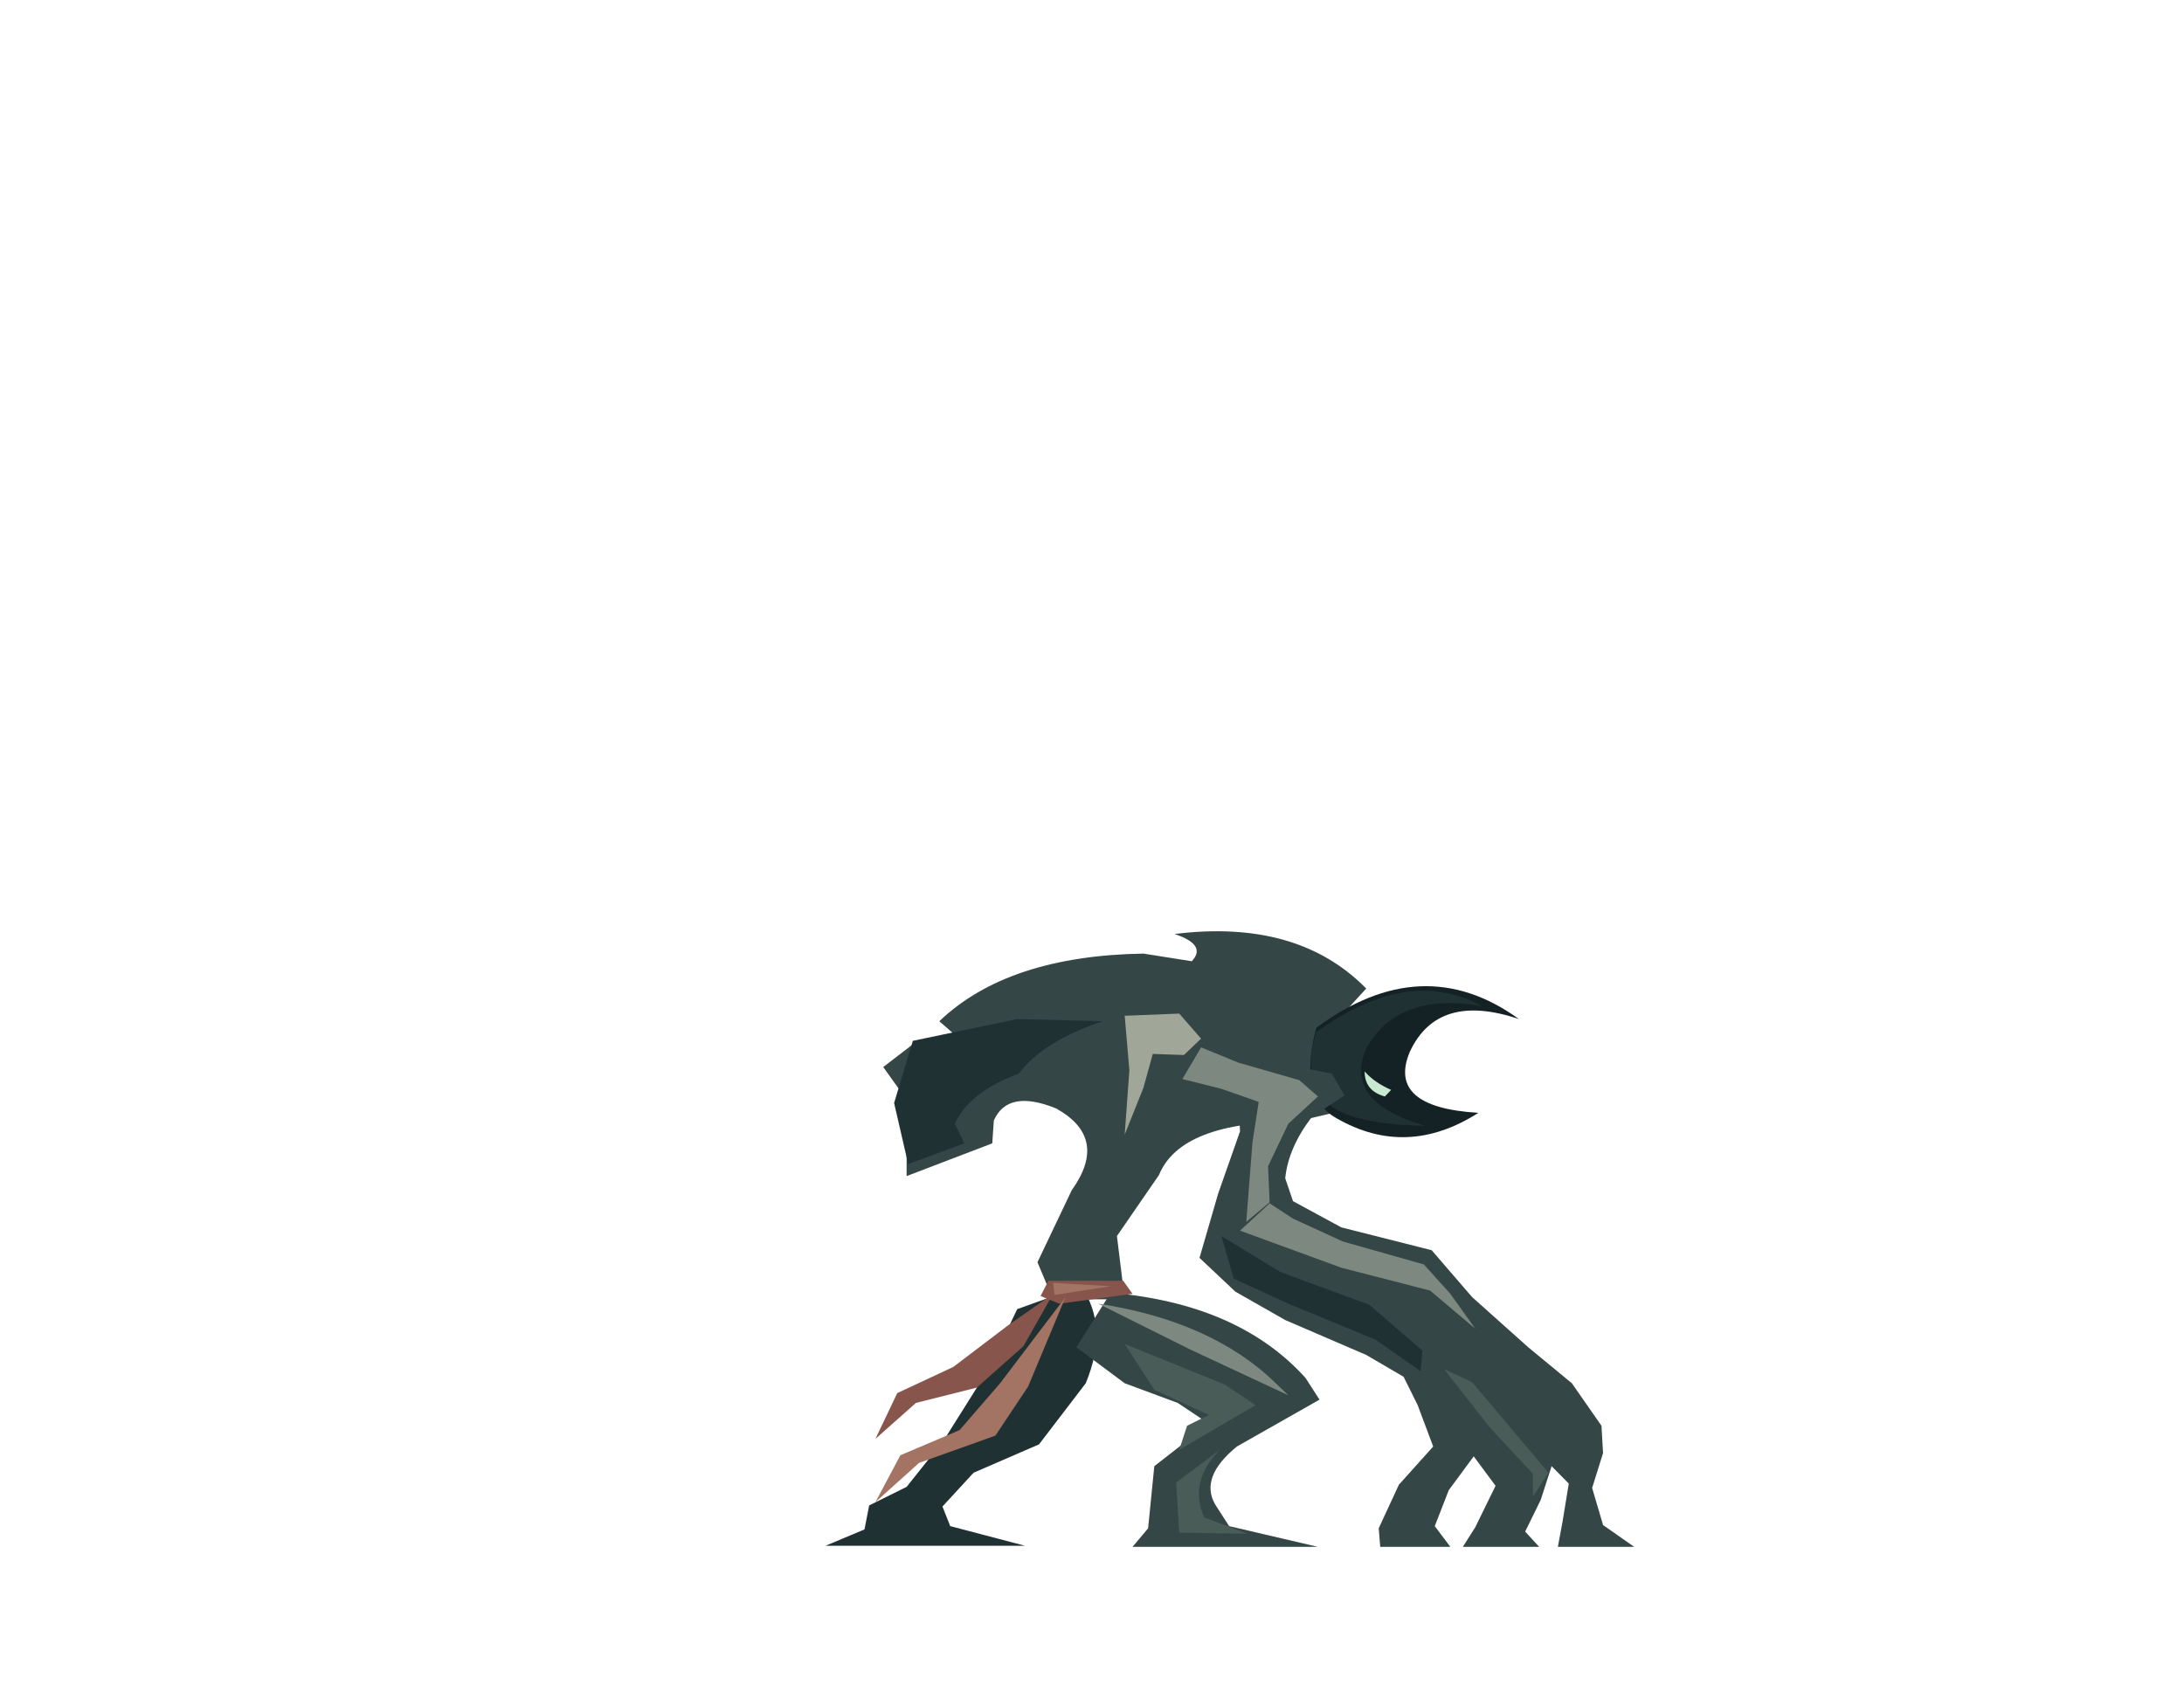
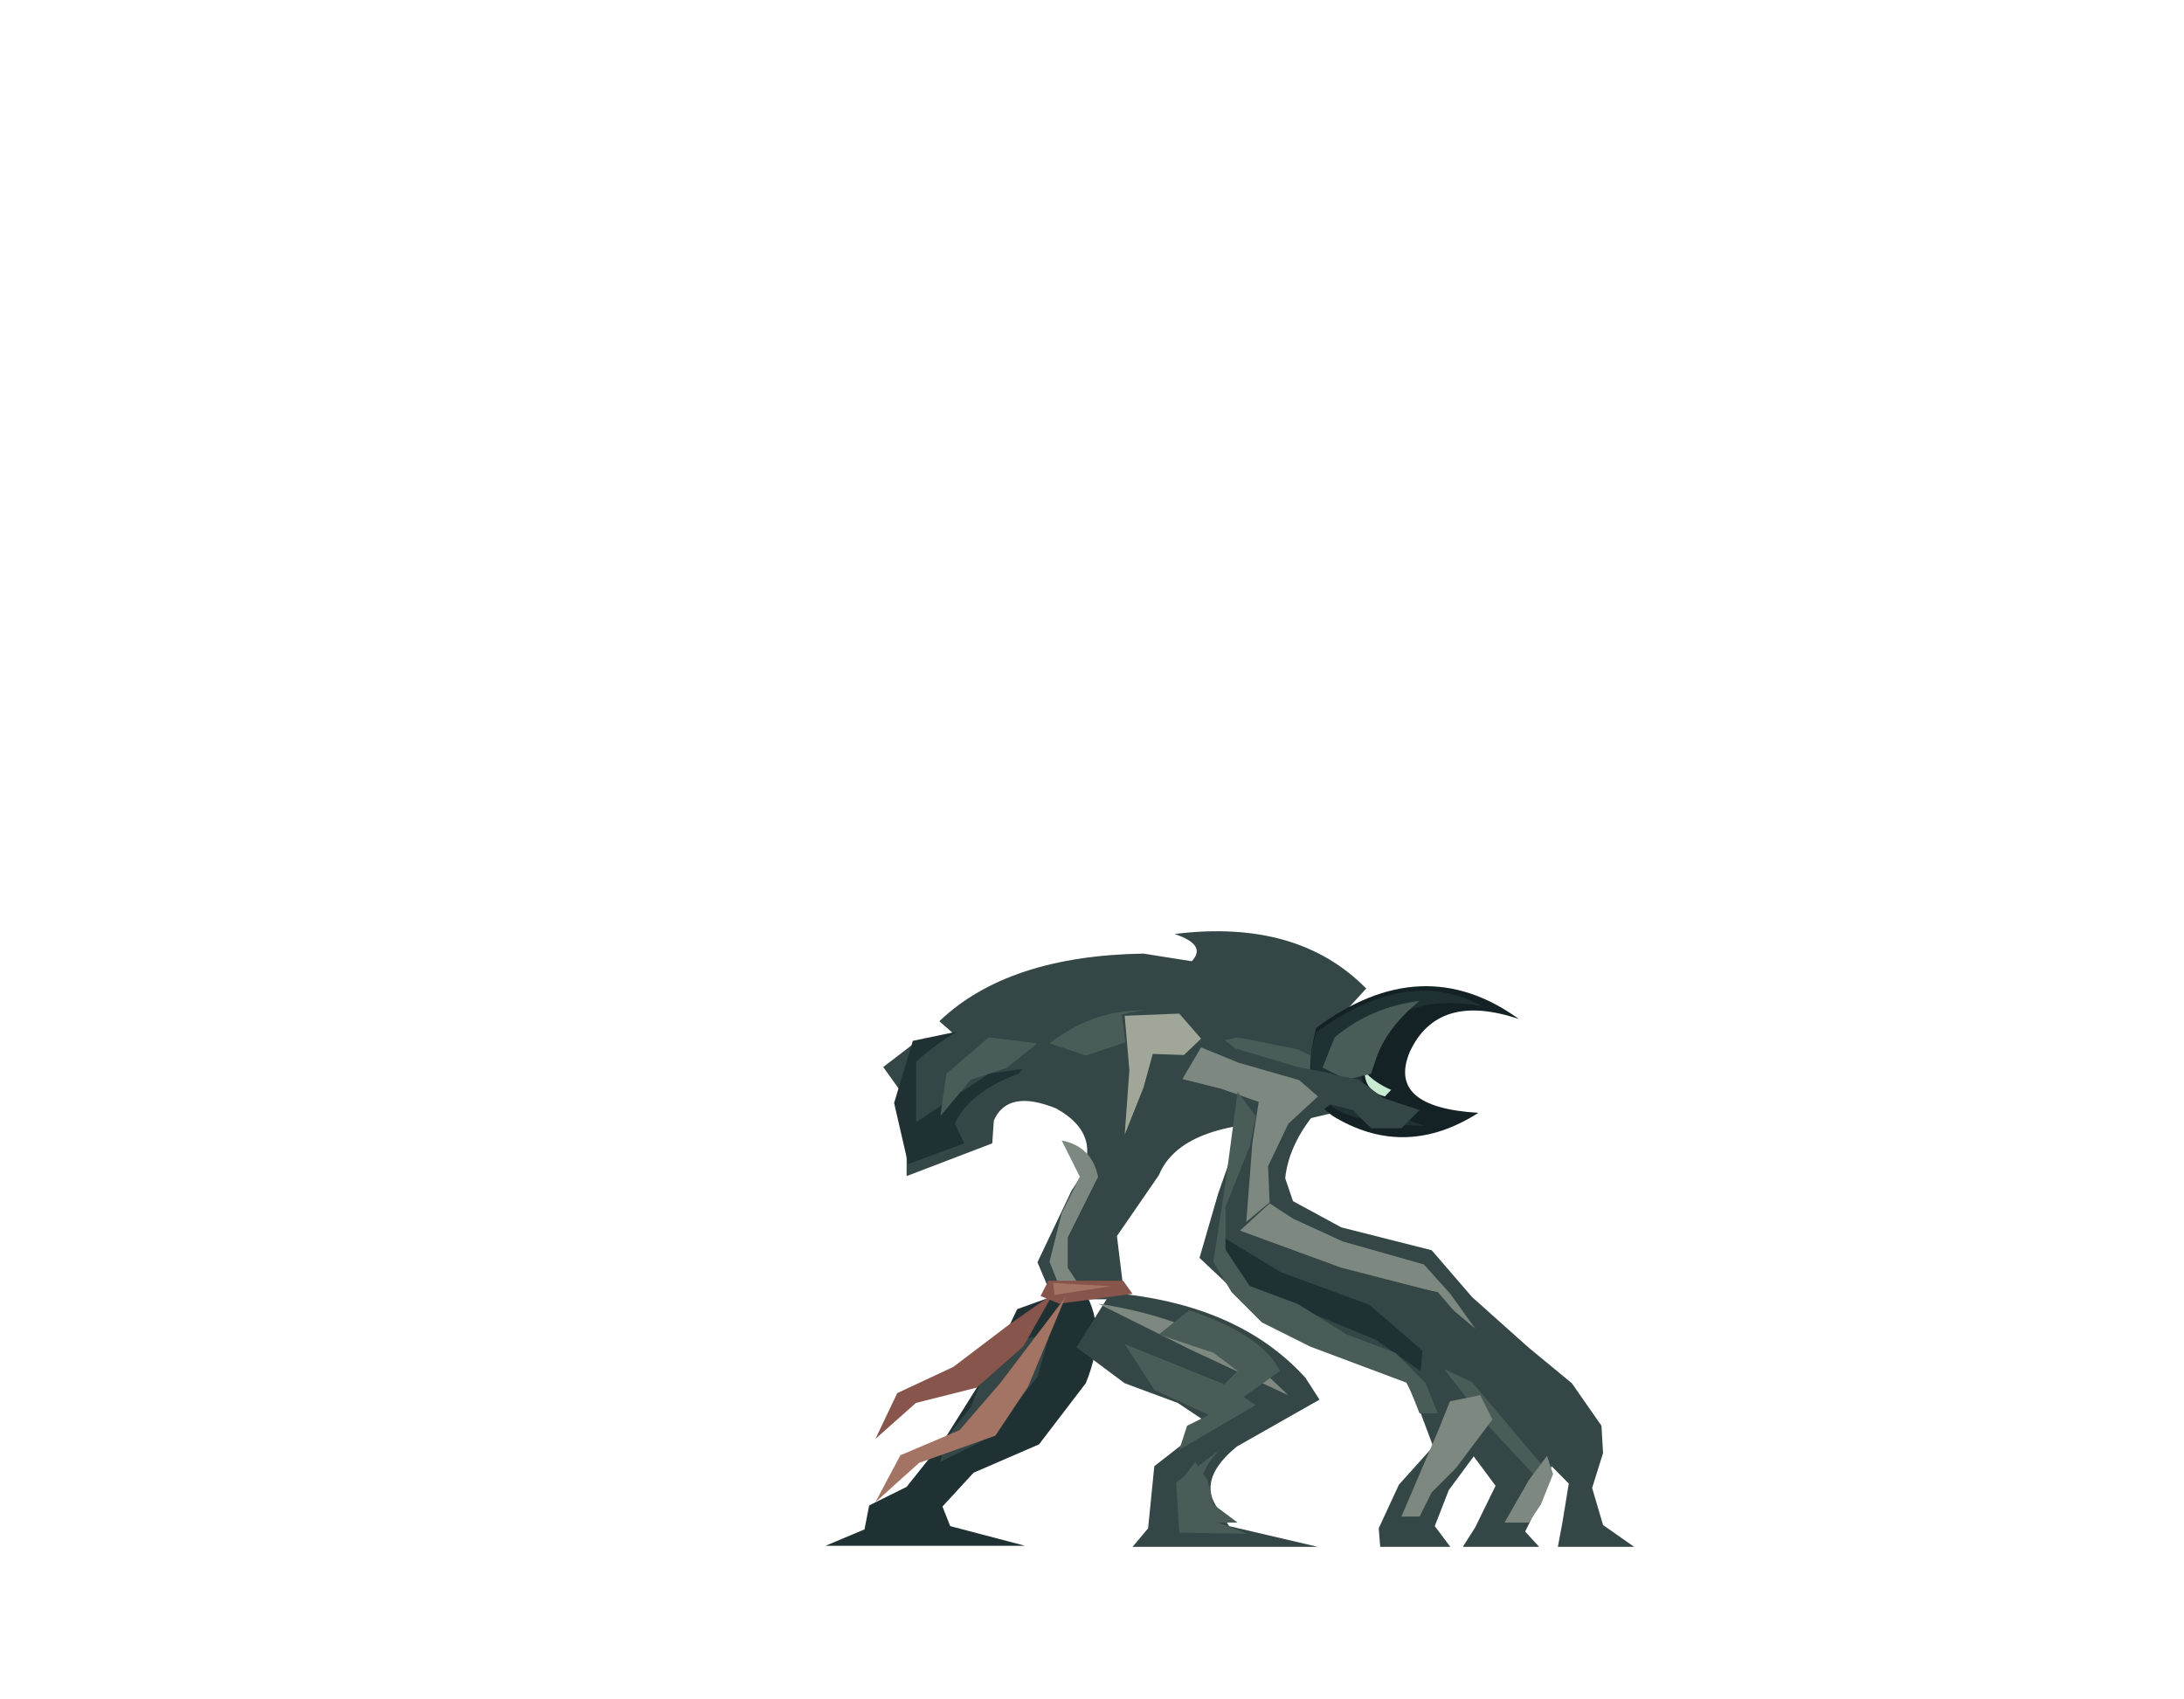
<svg xmlns="http://www.w3.org/2000/svg" viewBox="-180 -255 360 280" role="img">
  <g id="root" stroke-linejoin="round" stroke-linecap="round" />
  <g id="rear_leg" stroke-linejoin="round" stroke-linecap="round">
    <path d="M-1.8 -42.97 Q2.83 -36.31 -1.03 -26.97 L-8.73 -16.9 L-19.52 -12.22 L-24.65 -6.65 L-23.37 -3.42 L-11.04 -0.18 L-43.92 -0.18 L-37.5 -2.88 L-36.73 -6.83 L-30.56 -9.89 L-24.4 -17.62 L-16.95 -29.48 L-12.33 -39.19 Z" fill="#203134" stroke="none" stroke-width="0.26" data-lod="0" />
+     <path d="M-13 -34 L-7 -35 -9 -28 -17 -18 -25 -14 -24 -18 -20 -23 -18 -28Z" fill="#344646" stroke="none" stroke-width="1" data-lod="0" />
  </g>
  <g id="front_leg" stroke-linejoin="round" stroke-linecap="round">
    <path d="M3.08 -41.89 Q24.14 -40.09 35.18 -27.87 L37.5 -24.27 L23.88 -16.54 Q17.72 -11.51 20.29 -7.01 L22.6 -3.42 L37.24 0 L6.68 0 L9.25 -3.06 L10.27 -13.3 L19.26 -20.31 L14.13 -23.73 L5.39 -26.97 L-2.57 -32.9 Z" fill="#344646" stroke="none" stroke-width="0.26" data-lod="0" />
    <path d="M1.03 -40.09 Q19.78 -37.21 30.3 -26.97 L32.36 -24.99 L16.18 -32.54 Z" fill="#7d8980" stroke="none" stroke-width="0.26" data-lod="0" />
    <path d="M5.39 -33.44 L21.83 -26.79 L26.97 -23.37 L14.38 -16 L15.67 -19.96 L19.26 -21.75 L10.27 -25.89 Z" fill="#4a5c58" stroke="none" stroke-width="0.26" data-lod="0" />
    <path d="M21.06 -16 Q15.92 -10.79 18.49 -4.85 L25.68 -2.16 L14.38 -2.34 L13.87 -10.61 Z" fill="#4a5c58" stroke="none" stroke-width="0.26" data-lod="0" />
+     <path d="M16 -39 Q28 -35 31 -29 L24 -24 19 -21 20 -25 24 -29 20 -32 11 -35Z M17 -14 L19 -11 20 -7 24 -4 18 -4 15 -7 14 -10Z" fill="#4a5c58" stroke="none" stroke-width="1" data-lod="0" />
  </g>
  <g id="torso" stroke-linejoin="round" stroke-linecap="round">
    <path d="M-25.17 -86.65 Q-13.87 -97.44 8.48 -97.8 L16.44 -96.54 Q19 -99.24 13.61 -101.03 Q33.9 -103.55 45.2 -92.04 L39.29 -85.57 Q46.48 -82.52 47.77 -77.48 L41.35 -71.91 L33.64 -70.11 Q14.64 -70.11 11.04 -61.3 L4.11 -51.24 L5.39 -40.81 L-6.42 -40.81 L-8.99 -46.92 L-3.34 -58.79 Q2.83 -67.42 -5.91 -72.27 Q-13.87 -75.51 -16.18 -70.29 L-16.44 -66.52 L-30.56 -61.12 L-30.56 -73.71 L-34.41 -79.1 L-29.02 -83.24 L-21.06 -83.06 Z" fill="#344646" stroke="none" stroke-width="0.26" data-lod="0" />
    <path d="M-29.53 -83.42 L-12.33 -87.01 L1.8 -86.65 Q-7.96 -83.42 -12.07 -78.02 Q-20.29 -74.97 -22.6 -69.75 L-21.06 -66.52 L-30.3 -63.1 L-32.62 -73.17 Z" fill="#203134" stroke="none" stroke-width="0.26" data-lod="0" />
+     <path d="M-29 -80 Q-21 -87 -14 -88 L-6 -94 2 -94 13 -92 26 -91 34 -85 26 -83 17 -86 5 -86 -3 -83 -10 -79 -17 -78 -23 -74 -29 -70Z" fill="#344646" stroke="none" stroke-width="1" data-lod="0" />
+     <path d="M-24 -78 L-17 -84 -9 -83 -14 -79 -20 -77 -25 -71Z M-7 -83 Q2 -90 13 -88 L18 -85 8 -84 -1 -81Z M15 -82 L24 -84 34 -82 40 -79 36 -77 26 -79 18 -78Z" fill="#4a5c58" stroke="none" stroke-width="1" data-lod="0" />
+     <path d="M-5 -67 Q0 -66 1 -61 L-4 -51 -4 -46 -2 -43 -5 -42 -7 -47 -5 -55 -2 -61Z" fill="#7d8980" stroke="none" stroke-width="1" data-lod="0" />
  </g>
  <g id="head" stroke-linejoin="round" stroke-linecap="round">
    <path d="M36.98 -85.57 Q54.45 -98.52 70.37 -87.01 Q57.01 -91.51 52.39 -81.62 Q48.54 -72.45 63.69 -71.55 Q51.88 -64 40.32 -70.65 Q33.9 -74.25 36.98 -85.57 Z" fill="#142226" stroke="none" stroke-width="0.26" data-lod="0" />
    <path d="M36.98 -84.85 Q52.13 -95.82 64.21 -89.17 Q50.34 -91.51 45.2 -82.16 Q41.35 -73.35 54.96 -69.39 Q41.09 -69.75 38.27 -73.89 Q34.67 -78.02 36.98 -84.85 Z" fill="#203134" stroke="none" stroke-width="0.26" data-lod="0" />
    <path d="M44.94 -78.38 Q46.48 -76.58 49.31 -75.33 L48.28 -74.25 Q44.94 -75.15 44.94 -78.38 Z" fill="#c8ead1" stroke="none" stroke-width="0.26" data-lod="0" />
+     <path d="M40 -84 Q46 -89 54 -90 Q49 -86 47 -81 L46 -78 42 -77 38 -79Z" fill="#4a5c58" stroke="none" stroke-width="1" data-lod="0" />
+     <path d="M39 -78 L44 -77 48 -74 54 -72 51 -69 46 -69 43 -72 39 -73Z" fill="#344646" stroke="none" stroke-width="1" data-lod="0" />
  </g>
  <g id="front_arm" stroke-linejoin="round" stroke-linecap="round">
    <path d="M4.88 -87.73 Q13.61 -90.07 19 -85.75 L23.63 -82.16 L33.9 -79.1 L39.55 -78.02 L41.61 -74.43 L36.21 -70.83 Q32.36 -65.8 31.85 -60.76 L33.13 -56.99 L41.09 -52.67 L55.99 -48.9 L62.66 -41.17 L71.91 -32.9 L79.1 -26.97 L83.98 -19.96 L84.24 -15.46 L82.44 -9.71 L84.24 -3.6 L89.37 0 L76.79 0 L77.56 -4.13 L78.59 -10.43 L75.76 -13.3 L73.96 -7.73 L71.4 -2.52 L73.71 0 L61.12 0 L63.18 -3.24 L66.52 -10.07 L62.92 -14.92 L58.81 -9.35 L56.5 -3.42 L59.07 0 L47.51 0 L47.26 -3.06 L50.59 -10.25 L56.24 -16.54 L53.68 -23.37 L51.36 -28.04 L45.2 -31.64 L31.85 -37.39 L23.63 -42.07 L17.72 -47.64 L20.8 -58.25 L24.4 -68.49 L24.14 -73.53 Q19 -79.1 10.79 -78.92 L8.22 -74.43 L5.65 -67.06 L1.28 -60.94 L3.34 -70.47 L6.16 -78.2 Z" fill="#344646" stroke="none" stroke-width="0.26" data-lod="0" />
    <path d="M5.39 -87.55 L14.38 -87.91 L17.98 -83.78 L15.15 -81.08 L10.02 -81.26 L8.48 -75.69 L5.39 -67.96 L6.16 -78.56 Z" fill="#a0a799" stroke="none" stroke-width="0.26" data-lod="0" />
    <path d="M17.98 -82.34 L24.14 -79.82 L34.16 -76.94 L37.24 -74.25 L32.36 -69.75 L29.02 -62.74 L29.28 -56.81 L25.43 -53.57 L26.45 -66.7 L27.48 -73.35 L21.32 -75.51 L14.9 -77.12 Z" fill="#7d8980" stroke="none" stroke-width="0.26" data-lod="0" />
    <path d="M29.28 -56.63 L33.13 -54.11 L41.35 -50.34 L54.7 -46.56 L59.07 -41.71 L63.18 -35.96 L55.73 -42.25 L41.09 -46.02 L24.4 -52.13 Z" fill="#7d8980" stroke="none" stroke-width="0.26" data-lod="0" />
    <path d="M21.32 -51.24 L31.08 -45.3 L45.71 -39.91 L54.45 -32.36 L54.19 -28.94 L46.74 -34.16 L32.36 -40.09 L23.37 -44.22 Z" fill="#203134" stroke="none" stroke-width="0.26" data-lod="0" />
    <path d="M58.04 -29.3 L62.66 -27.15 L68.57 -20.13 L75.25 -12.22 L72.68 -8.27 L72.68 -12.04 L65.49 -19.78 Z" fill="#4a5c58" stroke="none" stroke-width="0.26" data-lod="0" />
+     <path d="M24 -75 L27 -71 26 -66 22 -56 22 -49 26 -43 34 -40 42 -35 50 -32 55 -27 57 -22 54 -22 52 -27 44 -30 36 -33 28 -37 23 -42 20 -47 22 -60Z" fill="#4a5c58" stroke="none" stroke-width="1" data-lod="0" />
+     <path d="M52 -43 L57 -42 63 -35 70 -29 73 -23 78 -17 77 -13 72 -19 69 -23 61 -29 56 -35 50 -39Z" fill="#344646" stroke="none" stroke-width="1" data-lod="0" />
+     <path d="M57 -19 L59 -24 64 -25 66 -21 63 -17 60 -13 56 -9 54 -5 51 -5 54 -12Z M72 -11 L75 -15 76 -12 74 -7 72 -4 68 -4Z" fill="#7d8980" stroke="none" stroke-width="1" data-lod="0" />
  </g>
  <g id="ribbon" stroke-linejoin="round" stroke-linecap="round">
    <path d="M-7.19 -43.87 L5.14 -43.87 L6.68 -41.71 L-5.39 -40.09 L-8.48 -41.35 Z" fill="#87554b" stroke="none" stroke-width="0.26" data-lod="0" />
    <path d="M-6.42 -43.51 L3.08 -42.97 L-6.16 -41.53 Z" fill="#a37463" stroke="none" stroke-width="0.26" data-lod="0" />
    <path d="M-6.42 -41.71 L-11.3 -33.08 L-19 -26.25 L-29.02 -23.73 L-35.7 -17.8 L-32.1 -25.35 L-22.86 -29.66 L-13.87 -36.49 Z" fill="#87554b" stroke="none" stroke-width="0.26" data-lod="0" />
    <path d="M-4.37 -41.17 L-10.53 -26.43 L-15.92 -18.34 L-28.51 -13.84 L-35.7 -7.37 L-31.59 -15.1 L-21.83 -19.24 L-15.15 -26.97 Z" fill="#a37463" stroke="none" stroke-width="0.26" data-lod="0" />
  </g>
</svg>
